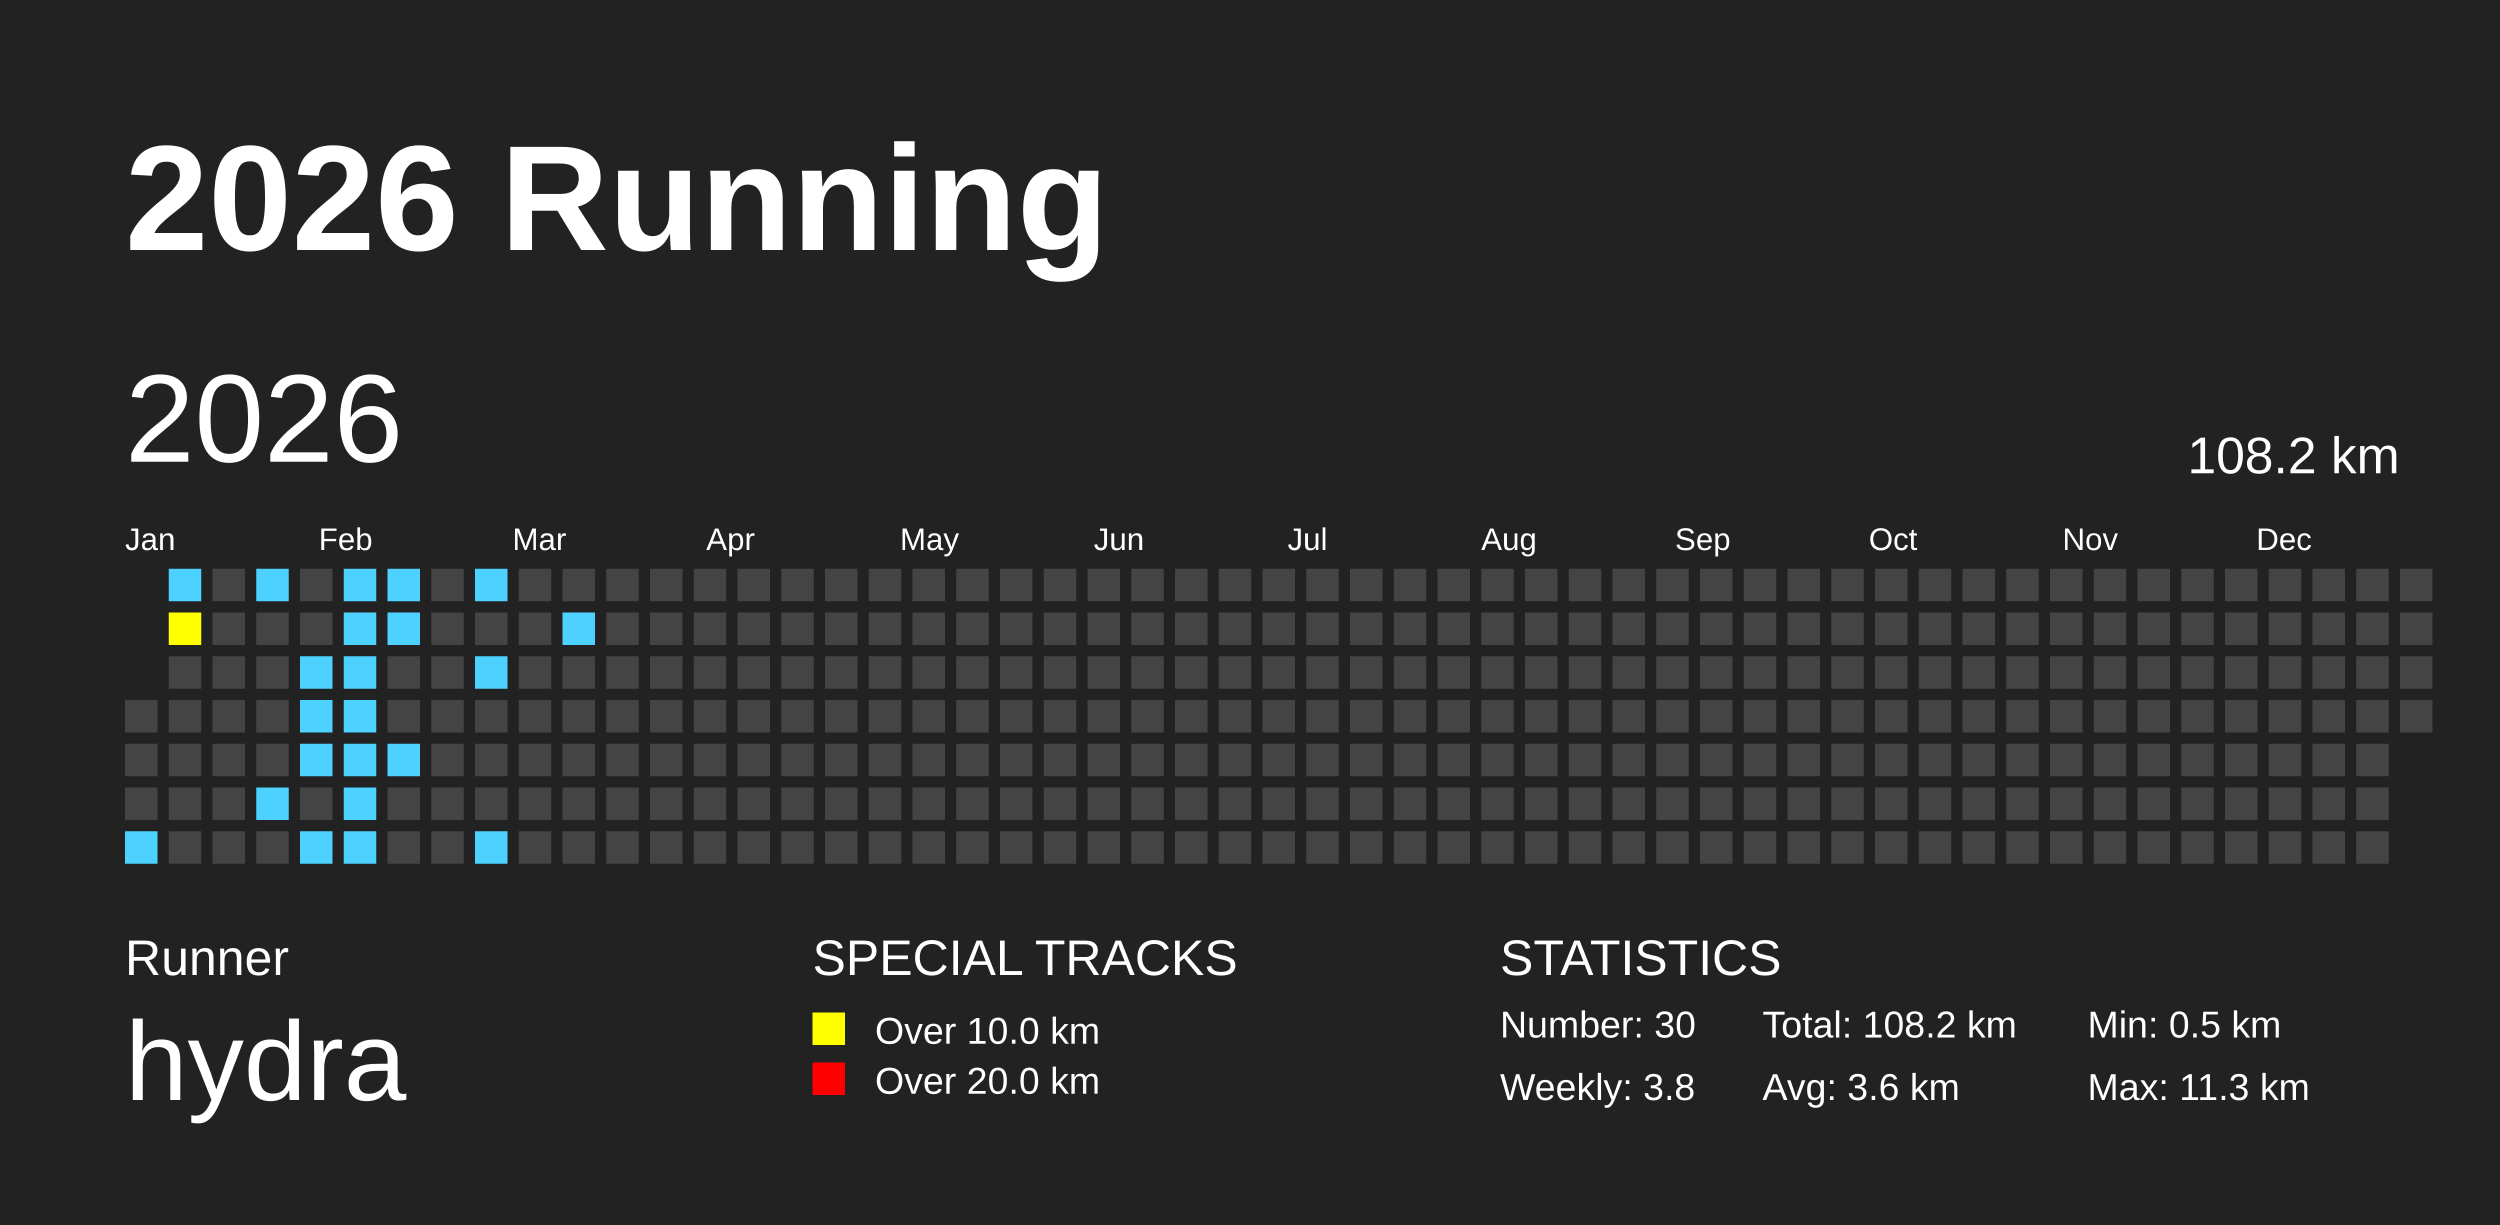
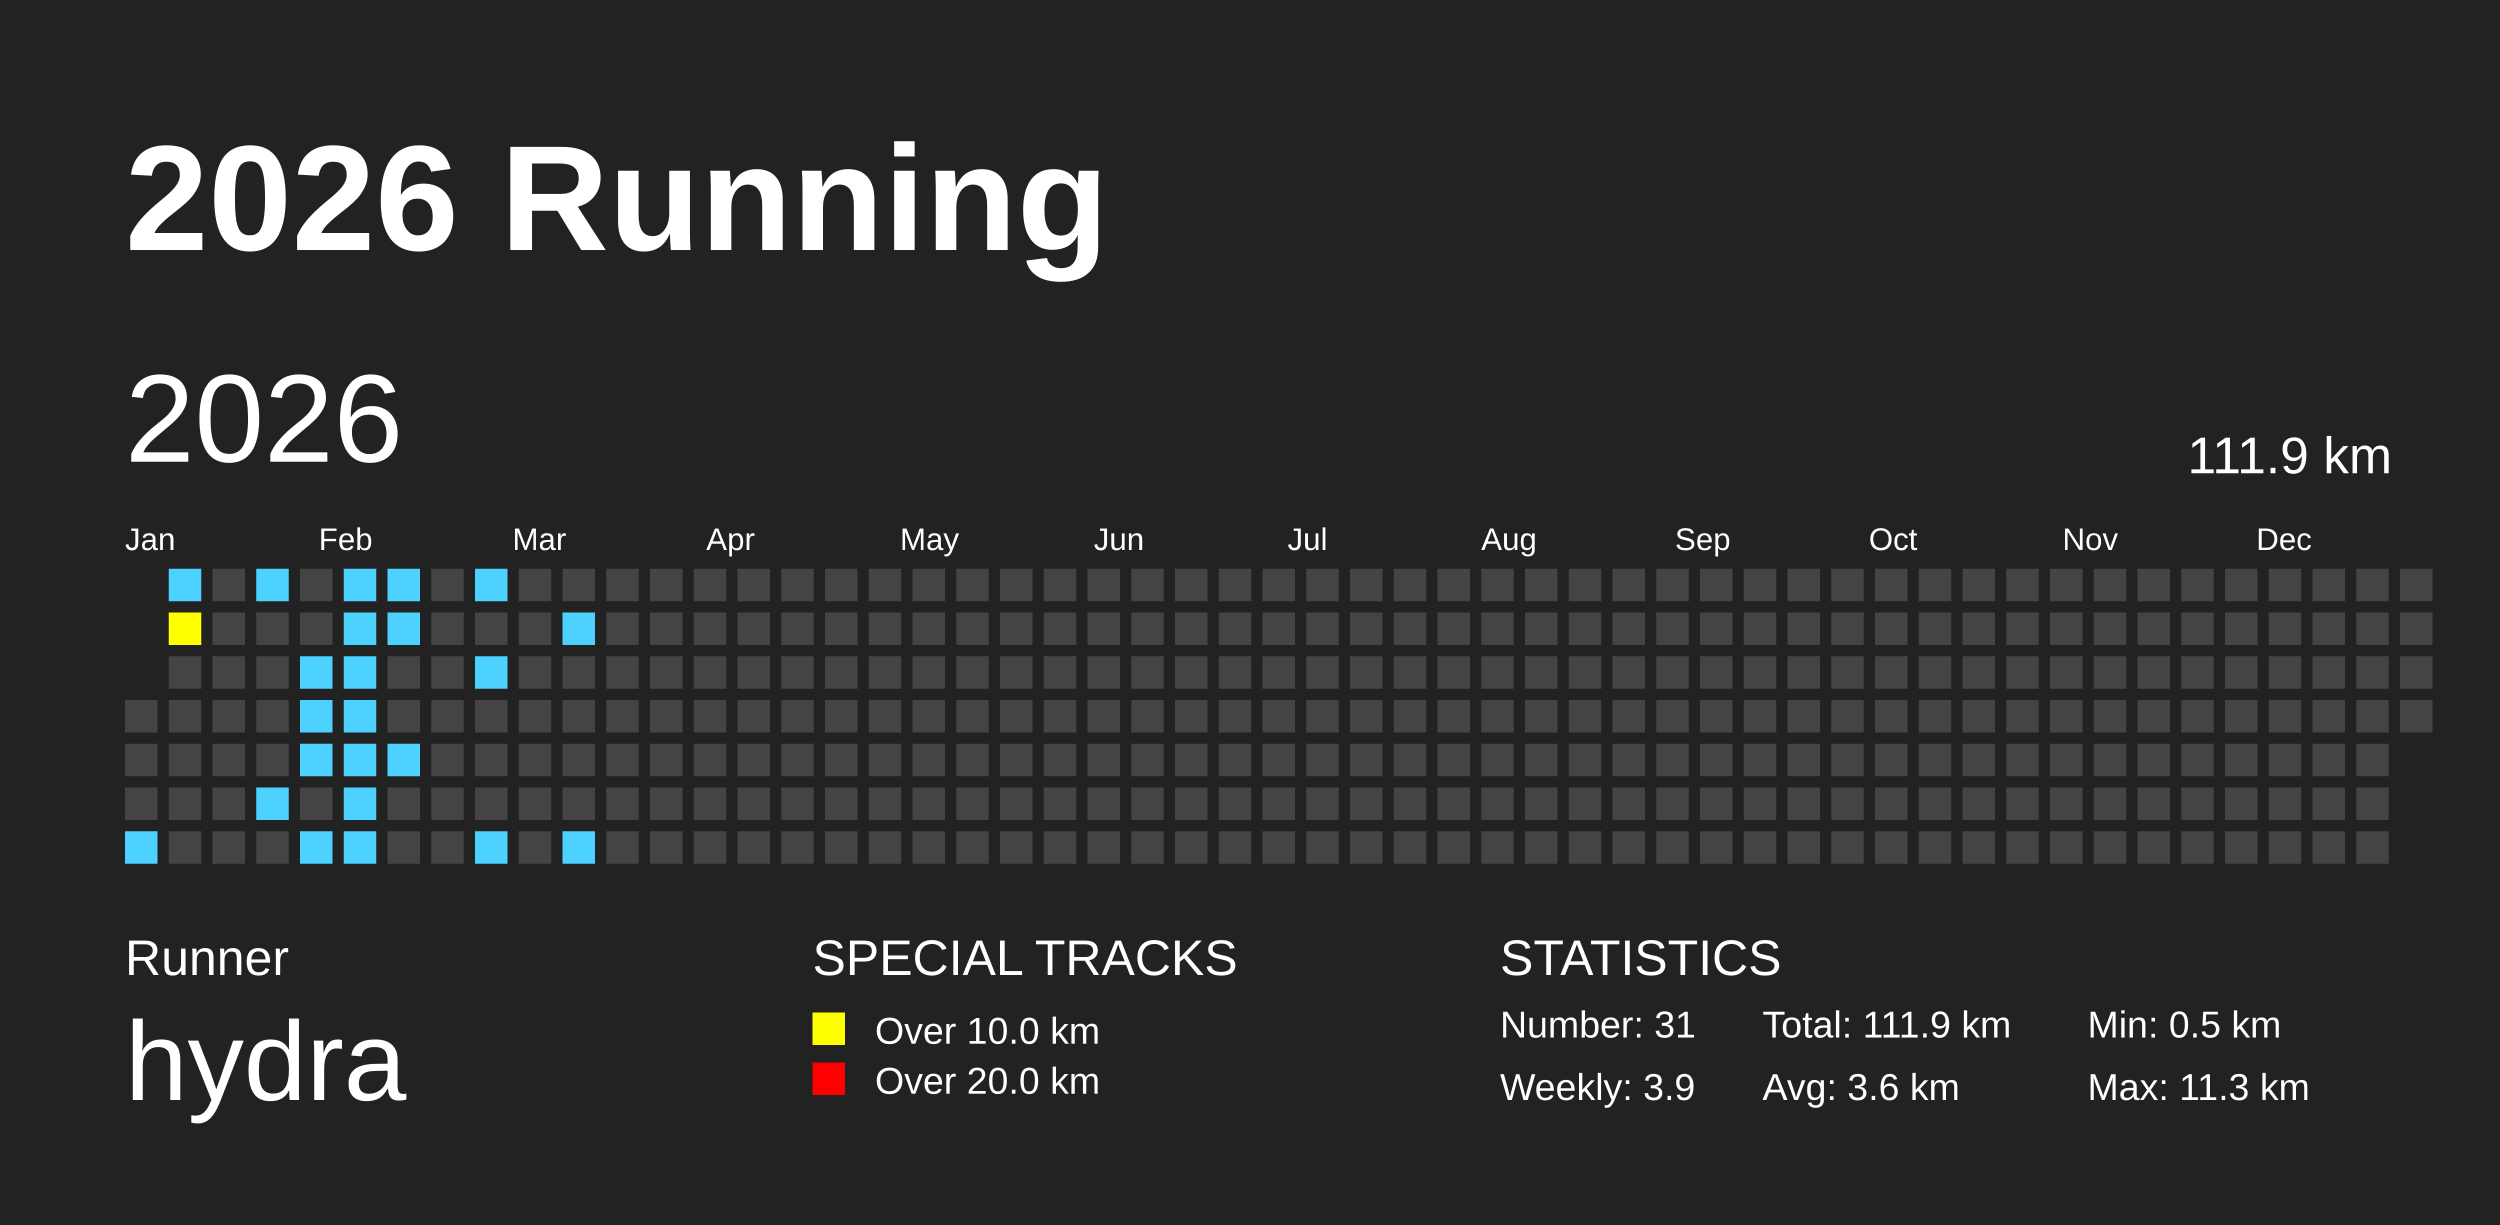
<svg xmlns="http://www.w3.org/2000/svg" baseProfile="full" height="98mm" version="1.1" viewBox="0,0,200,98" width="200mm">
  <defs />
  <rect fill="#222222" height="98" width="200" x="0" y="0" />
  <text fill="#FFFFFF" style="font-size:12px; font-family:Arial; font-weight:bold;" x="10" y="20">2026 Running</text>
  <text fill="#FFFFFF" style="font-size:4px; font-family:Arial" x="10" y="78">Runner</text>
  <text fill="#FFFFFF" style="font-size:9px; font-family:Arial" x="10" y="88">hydra</text>
  <text fill="#FFFFFF" style="font-size:4px; font-family:Arial" x="65" y="78">SPECIAL TRACKS</text>
  <rect fill="yellow" height="2.6" width="2.6" x="65" y="81" />
  <text fill="#FFFFFF" style="font-size:3px; font-family:Arial" x="70" y="83.5">Over 10.0 km</text>
  <rect fill="red" height="2.6" width="2.6" x="65" y="85" />
  <text fill="#FFFFFF" style="font-size:3px; font-family:Arial" x="70" y="87.5">Over 20.0 km</text>
  <text fill="#FFFFFF" style="font-size:4px; font-family:Arial" x="120" y="78">STATISTICS</text>
-   <text fill="#FFFFFF" style="font-size:3px; font-family:Arial" x="120" y="83">Number: 30</text>
-   <text fill="#FFFFFF" style="font-size:3px; font-family:Arial" x="120" y="88">Weekly: 3.8</text>
-   <text fill="#FFFFFF" style="font-size:3px; font-family:Arial" x="141" y="83">Total: 108.2 km</text>
+   <text fill="#FFFFFF" style="font-size:3px; font-family:Arial" x="120" y="83">Number: 31</text>
+   <text fill="#FFFFFF" style="font-size:3px; font-family:Arial" x="120" y="88">Weekly: 3.9</text>
+   <text fill="#FFFFFF" style="font-size:3px; font-family:Arial" x="141" y="83">Total: 111.9 km</text>
  <text fill="#FFFFFF" style="font-size:3px; font-family:Arial" x="141" y="88">Avg: 3.6 km</text>
  <text fill="#FFFFFF" style="font-size:3px; font-family:Arial" x="167" y="83">Min: 0.5 km</text>
  <text fill="#FFFFFF" style="font-size:3px; font-family:Arial" x="167" y="88">Max: 11.3 km</text>
  <text dominant-baseline="hanging" fill="#FFFFFF" style="font-size:10.0px; font-family:Arial;" x="10" y="30">2026</text>
-   <text dominant-baseline="hanging" fill="#FFFFFF" style="font-size:4.125px; font-family:Arial;" x="175" y="35">108.2 km</text>
+   <text dominant-baseline="hanging" fill="#FFFFFF" style="font-size:4.125px; font-family:Arial;" x="175" y="35">111.9 km</text>
  <text fill="#FFFFFF" style="font-size:2.5px; font-family:Arial" x="10.0" y="44">Jan</text>
  <text fill="#FFFFFF" style="font-size:2.5px; font-family:Arial" x="25.5" y="44">Feb</text>
  <text fill="#FFFFFF" style="font-size:2.5px; font-family:Arial" x="41.0" y="44">Mar</text>
  <text fill="#FFFFFF" style="font-size:2.5px; font-family:Arial" x="56.5" y="44">Apr</text>
  <text fill="#FFFFFF" style="font-size:2.5px; font-family:Arial" x="72.0" y="44">May</text>
  <text fill="#FFFFFF" style="font-size:2.5px; font-family:Arial" x="87.5" y="44">Jun</text>
  <text fill="#FFFFFF" style="font-size:2.5px; font-family:Arial" x="103.0" y="44">Jul</text>
  <text fill="#FFFFFF" style="font-size:2.5px; font-family:Arial" x="118.5" y="44">Aug</text>
  <text fill="#FFFFFF" style="font-size:2.5px; font-family:Arial" x="134.0" y="44">Sep</text>
  <text fill="#FFFFFF" style="font-size:2.5px; font-family:Arial" x="149.5" y="44">Oct</text>
  <text fill="#FFFFFF" style="font-size:2.5px; font-family:Arial" x="165.0" y="44">Nov</text>
  <text fill="#FFFFFF" style="font-size:2.5px; font-family:Arial" x="180.5" y="44">Dec</text>
  <rect fill="#444444" height="2.6" width="2.6" x="10.0" y="56.0" />
  <rect fill="#444444" height="2.6" width="2.6" x="10.0" y="59.5" />
  <rect fill="#444444" height="2.6" width="2.6" x="10.0" y="63.0" />
  <rect fill="#4DD2FF" height="2.6" width="2.6" x="10.0" y="66.5" />
  <rect fill="#4DD2FF" height="2.6" width="2.6" x="13.5" y="45.5" />
  <rect fill="yellow" height="2.6" width="2.6" x="13.5" y="49.0" />
  <rect fill="#444444" height="2.6" width="2.6" x="13.5" y="52.5" />
  <rect fill="#444444" height="2.6" width="2.6" x="13.5" y="56.0" />
  <rect fill="#444444" height="2.6" width="2.6" x="13.5" y="59.5" />
  <rect fill="#444444" height="2.6" width="2.6" x="13.5" y="63.0" />
  <rect fill="#444444" height="2.6" width="2.6" x="13.5" y="66.5" />
  <rect fill="#444444" height="2.6" width="2.6" x="17.0" y="45.5" />
  <rect fill="#444444" height="2.6" width="2.6" x="17.0" y="49.0" />
  <rect fill="#444444" height="2.6" width="2.6" x="17.0" y="52.5" />
  <rect fill="#444444" height="2.6" width="2.6" x="17.0" y="56.0" />
  <rect fill="#444444" height="2.6" width="2.6" x="17.0" y="59.5" />
  <rect fill="#444444" height="2.6" width="2.6" x="17.0" y="63.0" />
  <rect fill="#444444" height="2.6" width="2.6" x="17.0" y="66.5" />
  <rect fill="#4DD2FF" height="2.6" width="2.6" x="20.5" y="45.5" />
  <rect fill="#444444" height="2.6" width="2.6" x="20.5" y="49.0" />
  <rect fill="#444444" height="2.6" width="2.6" x="20.5" y="52.5" />
  <rect fill="#444444" height="2.6" width="2.6" x="20.5" y="56.0" />
  <rect fill="#444444" height="2.6" width="2.6" x="20.5" y="59.5" />
  <rect fill="#4DD2FF" height="2.6" width="2.6" x="20.5" y="63.0" />
  <rect fill="#444444" height="2.6" width="2.6" x="20.5" y="66.5" />
  <rect fill="#444444" height="2.6" width="2.6" x="24.0" y="45.5" />
  <rect fill="#444444" height="2.6" width="2.6" x="24.0" y="49.0" />
  <rect fill="#4DD2FF" height="2.6" width="2.6" x="24.0" y="52.5" />
  <rect fill="#4DD2FF" height="2.6" width="2.6" x="24.0" y="56.0" />
  <rect fill="#4DD2FF" height="2.6" width="2.6" x="24.0" y="59.5" />
  <rect fill="#444444" height="2.6" width="2.6" x="24.0" y="63.0" />
  <rect fill="#4DD2FF" height="2.6" width="2.6" x="24.0" y="66.5" />
  <rect fill="#4DD2FF" height="2.6" width="2.6" x="27.5" y="45.5" />
  <rect fill="#4DD2FF" height="2.6" width="2.6" x="27.5" y="49.0" />
  <rect fill="#4DD2FF" height="2.6" width="2.6" x="27.5" y="52.5" />
  <rect fill="#4DD2FF" height="2.6" width="2.6" x="27.5" y="56.0" />
  <rect fill="#4DD2FF" height="2.6" width="2.6" x="27.5" y="59.5" />
  <rect fill="#4DD2FF" height="2.6" width="2.6" x="27.5" y="63.0" />
  <rect fill="#4DD2FF" height="2.6" width="2.6" x="27.5" y="66.5" />
  <rect fill="#4DD2FF" height="2.6" width="2.6" x="31.0" y="45.5" />
  <rect fill="#4DD2FF" height="2.6" width="2.6" x="31.0" y="49.0" />
  <rect fill="#444444" height="2.6" width="2.6" x="31.0" y="52.5" />
  <rect fill="#444444" height="2.6" width="2.6" x="31.0" y="56.0" />
  <rect fill="#4DD2FF" height="2.6" width="2.6" x="31.0" y="59.5" />
  <rect fill="#444444" height="2.6" width="2.6" x="31.0" y="63.0" />
  <rect fill="#444444" height="2.6" width="2.6" x="31.0" y="66.5" />
  <rect fill="#444444" height="2.6" width="2.6" x="34.5" y="45.5" />
  <rect fill="#444444" height="2.6" width="2.6" x="34.5" y="49.0" />
  <rect fill="#444444" height="2.6" width="2.6" x="34.5" y="52.5" />
  <rect fill="#444444" height="2.6" width="2.6" x="34.5" y="56.0" />
  <rect fill="#444444" height="2.6" width="2.6" x="34.5" y="59.5" />
  <rect fill="#444444" height="2.6" width="2.6" x="34.5" y="63.0" />
  <rect fill="#444444" height="2.6" width="2.6" x="34.5" y="66.5" />
  <rect fill="#4DD2FF" height="2.6" width="2.6" x="38.0" y="45.5" />
  <rect fill="#444444" height="2.6" width="2.6" x="38.0" y="49.0" />
  <rect fill="#4DD2FF" height="2.6" width="2.6" x="38.0" y="52.5" />
  <rect fill="#444444" height="2.6" width="2.6" x="38.0" y="56.0" />
  <rect fill="#444444" height="2.6" width="2.6" x="38.0" y="59.5" />
  <rect fill="#444444" height="2.6" width="2.6" x="38.0" y="63.0" />
  <rect fill="#4DD2FF" height="2.6" width="2.6" x="38.0" y="66.5" />
  <rect fill="#444444" height="2.6" width="2.6" x="41.5" y="45.5" />
  <rect fill="#444444" height="2.6" width="2.6" x="41.5" y="49.0" />
  <rect fill="#444444" height="2.6" width="2.6" x="41.5" y="52.5" />
  <rect fill="#444444" height="2.6" width="2.6" x="41.5" y="56.0" />
  <rect fill="#444444" height="2.6" width="2.6" x="41.5" y="59.5" />
  <rect fill="#444444" height="2.6" width="2.6" x="41.5" y="63.0" />
  <rect fill="#444444" height="2.6" width="2.6" x="41.5" y="66.5" />
  <rect fill="#444444" height="2.6" width="2.6" x="45.0" y="45.5" />
  <rect fill="#4DD2FF" height="2.6" width="2.6" x="45.0" y="49.0" />
  <rect fill="#444444" height="2.6" width="2.6" x="45.0" y="52.5" />
  <rect fill="#444444" height="2.6" width="2.6" x="45.0" y="56.0" />
  <rect fill="#444444" height="2.6" width="2.6" x="45.0" y="59.5" />
  <rect fill="#444444" height="2.6" width="2.6" x="45.0" y="63.0" />
-   <rect fill="#444444" height="2.6" width="2.6" x="45.0" y="66.5" />
+   <rect fill="#4DD2FF" height="2.6" width="2.6" x="45.0" y="66.5" />
  <rect fill="#444444" height="2.6" width="2.6" x="48.5" y="45.5" />
  <rect fill="#444444" height="2.6" width="2.6" x="48.5" y="49.0" />
  <rect fill="#444444" height="2.6" width="2.6" x="48.5" y="52.5" />
  <rect fill="#444444" height="2.6" width="2.6" x="48.5" y="56.0" />
  <rect fill="#444444" height="2.6" width="2.6" x="48.5" y="59.5" />
  <rect fill="#444444" height="2.6" width="2.6" x="48.5" y="63.0" />
  <rect fill="#444444" height="2.6" width="2.6" x="48.5" y="66.5" />
  <rect fill="#444444" height="2.6" width="2.6" x="52.0" y="45.5" />
  <rect fill="#444444" height="2.6" width="2.6" x="52.0" y="49.0" />
  <rect fill="#444444" height="2.6" width="2.6" x="52.0" y="52.5" />
  <rect fill="#444444" height="2.6" width="2.6" x="52.0" y="56.0" />
  <rect fill="#444444" height="2.6" width="2.6" x="52.0" y="59.5" />
  <rect fill="#444444" height="2.6" width="2.6" x="52.0" y="63.0" />
  <rect fill="#444444" height="2.6" width="2.6" x="52.0" y="66.5" />
  <rect fill="#444444" height="2.6" width="2.6" x="55.5" y="45.5" />
  <rect fill="#444444" height="2.6" width="2.6" x="55.5" y="49.0" />
  <rect fill="#444444" height="2.6" width="2.6" x="55.5" y="52.5" />
  <rect fill="#444444" height="2.6" width="2.6" x="55.5" y="56.0" />
  <rect fill="#444444" height="2.6" width="2.6" x="55.5" y="59.5" />
  <rect fill="#444444" height="2.6" width="2.6" x="55.5" y="63.0" />
  <rect fill="#444444" height="2.6" width="2.6" x="55.5" y="66.5" />
  <rect fill="#444444" height="2.6" width="2.6" x="59.0" y="45.5" />
  <rect fill="#444444" height="2.6" width="2.6" x="59.0" y="49.0" />
  <rect fill="#444444" height="2.6" width="2.6" x="59.0" y="52.5" />
  <rect fill="#444444" height="2.6" width="2.6" x="59.0" y="56.0" />
  <rect fill="#444444" height="2.6" width="2.6" x="59.0" y="59.5" />
  <rect fill="#444444" height="2.6" width="2.6" x="59.0" y="63.0" />
  <rect fill="#444444" height="2.6" width="2.6" x="59.0" y="66.5" />
  <rect fill="#444444" height="2.6" width="2.6" x="62.5" y="45.5" />
  <rect fill="#444444" height="2.6" width="2.6" x="62.5" y="49.0" />
  <rect fill="#444444" height="2.6" width="2.6" x="62.5" y="52.5" />
  <rect fill="#444444" height="2.6" width="2.6" x="62.5" y="56.0" />
  <rect fill="#444444" height="2.6" width="2.6" x="62.5" y="59.5" />
  <rect fill="#444444" height="2.6" width="2.6" x="62.5" y="63.0" />
  <rect fill="#444444" height="2.6" width="2.6" x="62.5" y="66.5" />
  <rect fill="#444444" height="2.6" width="2.6" x="66.0" y="45.5" />
  <rect fill="#444444" height="2.6" width="2.6" x="66.0" y="49.0" />
  <rect fill="#444444" height="2.6" width="2.6" x="66.0" y="52.5" />
  <rect fill="#444444" height="2.6" width="2.6" x="66.0" y="56.0" />
  <rect fill="#444444" height="2.6" width="2.6" x="66.0" y="59.5" />
  <rect fill="#444444" height="2.6" width="2.6" x="66.0" y="63.0" />
  <rect fill="#444444" height="2.6" width="2.6" x="66.0" y="66.5" />
  <rect fill="#444444" height="2.6" width="2.6" x="69.5" y="45.5" />
  <rect fill="#444444" height="2.6" width="2.6" x="69.5" y="49.0" />
  <rect fill="#444444" height="2.6" width="2.6" x="69.5" y="52.5" />
  <rect fill="#444444" height="2.6" width="2.6" x="69.5" y="56.0" />
  <rect fill="#444444" height="2.6" width="2.6" x="69.5" y="59.5" />
  <rect fill="#444444" height="2.6" width="2.6" x="69.5" y="63.0" />
  <rect fill="#444444" height="2.6" width="2.6" x="69.5" y="66.5" />
  <rect fill="#444444" height="2.6" width="2.6" x="73.0" y="45.5" />
  <rect fill="#444444" height="2.6" width="2.6" x="73.0" y="49.0" />
  <rect fill="#444444" height="2.6" width="2.6" x="73.0" y="52.5" />
  <rect fill="#444444" height="2.6" width="2.6" x="73.0" y="56.0" />
  <rect fill="#444444" height="2.6" width="2.6" x="73.0" y="59.5" />
  <rect fill="#444444" height="2.6" width="2.6" x="73.0" y="63.0" />
  <rect fill="#444444" height="2.6" width="2.6" x="73.0" y="66.5" />
  <rect fill="#444444" height="2.6" width="2.6" x="76.5" y="45.5" />
  <rect fill="#444444" height="2.6" width="2.6" x="76.5" y="49.0" />
  <rect fill="#444444" height="2.6" width="2.6" x="76.5" y="52.5" />
  <rect fill="#444444" height="2.6" width="2.6" x="76.5" y="56.0" />
  <rect fill="#444444" height="2.6" width="2.6" x="76.5" y="59.5" />
  <rect fill="#444444" height="2.6" width="2.6" x="76.5" y="63.0" />
  <rect fill="#444444" height="2.6" width="2.6" x="76.5" y="66.5" />
  <rect fill="#444444" height="2.6" width="2.6" x="80.0" y="45.5" />
  <rect fill="#444444" height="2.6" width="2.6" x="80.0" y="49.0" />
  <rect fill="#444444" height="2.6" width="2.6" x="80.0" y="52.5" />
  <rect fill="#444444" height="2.6" width="2.6" x="80.0" y="56.0" />
  <rect fill="#444444" height="2.6" width="2.6" x="80.0" y="59.5" />
  <rect fill="#444444" height="2.6" width="2.6" x="80.0" y="63.0" />
  <rect fill="#444444" height="2.6" width="2.6" x="80.0" y="66.5" />
  <rect fill="#444444" height="2.6" width="2.6" x="83.5" y="45.5" />
  <rect fill="#444444" height="2.6" width="2.6" x="83.5" y="49.0" />
  <rect fill="#444444" height="2.6" width="2.6" x="83.5" y="52.5" />
  <rect fill="#444444" height="2.6" width="2.6" x="83.5" y="56.0" />
  <rect fill="#444444" height="2.6" width="2.6" x="83.5" y="59.5" />
  <rect fill="#444444" height="2.6" width="2.6" x="83.5" y="63.0" />
  <rect fill="#444444" height="2.6" width="2.6" x="83.5" y="66.5" />
  <rect fill="#444444" height="2.6" width="2.6" x="87.0" y="45.5" />
  <rect fill="#444444" height="2.6" width="2.6" x="87.0" y="49.0" />
  <rect fill="#444444" height="2.6" width="2.6" x="87.0" y="52.5" />
  <rect fill="#444444" height="2.6" width="2.6" x="87.0" y="56.0" />
  <rect fill="#444444" height="2.6" width="2.6" x="87.0" y="59.5" />
  <rect fill="#444444" height="2.6" width="2.6" x="87.0" y="63.0" />
  <rect fill="#444444" height="2.6" width="2.6" x="87.0" y="66.5" />
  <rect fill="#444444" height="2.6" width="2.6" x="90.5" y="45.5" />
  <rect fill="#444444" height="2.6" width="2.6" x="90.5" y="49.0" />
  <rect fill="#444444" height="2.6" width="2.6" x="90.5" y="52.5" />
  <rect fill="#444444" height="2.6" width="2.6" x="90.5" y="56.0" />
  <rect fill="#444444" height="2.6" width="2.6" x="90.5" y="59.5" />
  <rect fill="#444444" height="2.6" width="2.6" x="90.5" y="63.0" />
  <rect fill="#444444" height="2.6" width="2.6" x="90.5" y="66.5" />
  <rect fill="#444444" height="2.6" width="2.6" x="94.0" y="45.5" />
  <rect fill="#444444" height="2.6" width="2.6" x="94.0" y="49.0" />
  <rect fill="#444444" height="2.6" width="2.6" x="94.0" y="52.5" />
  <rect fill="#444444" height="2.6" width="2.6" x="94.0" y="56.0" />
  <rect fill="#444444" height="2.6" width="2.6" x="94.0" y="59.5" />
  <rect fill="#444444" height="2.6" width="2.6" x="94.0" y="63.0" />
  <rect fill="#444444" height="2.6" width="2.6" x="94.0" y="66.5" />
  <rect fill="#444444" height="2.6" width="2.6" x="97.5" y="45.5" />
  <rect fill="#444444" height="2.6" width="2.6" x="97.5" y="49.0" />
  <rect fill="#444444" height="2.6" width="2.6" x="97.5" y="52.5" />
  <rect fill="#444444" height="2.6" width="2.6" x="97.5" y="56.0" />
  <rect fill="#444444" height="2.6" width="2.6" x="97.5" y="59.5" />
  <rect fill="#444444" height="2.6" width="2.6" x="97.5" y="63.0" />
  <rect fill="#444444" height="2.6" width="2.6" x="97.5" y="66.5" />
  <rect fill="#444444" height="2.6" width="2.6" x="101.0" y="45.5" />
  <rect fill="#444444" height="2.6" width="2.6" x="101.0" y="49.0" />
  <rect fill="#444444" height="2.6" width="2.6" x="101.0" y="52.5" />
  <rect fill="#444444" height="2.6" width="2.6" x="101.0" y="56.0" />
  <rect fill="#444444" height="2.6" width="2.6" x="101.0" y="59.5" />
  <rect fill="#444444" height="2.6" width="2.6" x="101.0" y="63.0" />
  <rect fill="#444444" height="2.6" width="2.6" x="101.0" y="66.5" />
  <rect fill="#444444" height="2.6" width="2.6" x="104.5" y="45.5" />
  <rect fill="#444444" height="2.6" width="2.6" x="104.5" y="49.0" />
  <rect fill="#444444" height="2.6" width="2.6" x="104.5" y="52.5" />
  <rect fill="#444444" height="2.6" width="2.6" x="104.5" y="56.0" />
  <rect fill="#444444" height="2.6" width="2.6" x="104.5" y="59.5" />
  <rect fill="#444444" height="2.6" width="2.6" x="104.5" y="63.0" />
  <rect fill="#444444" height="2.6" width="2.6" x="104.5" y="66.5" />
  <rect fill="#444444" height="2.6" width="2.6" x="108.0" y="45.5" />
  <rect fill="#444444" height="2.6" width="2.6" x="108.0" y="49.0" />
  <rect fill="#444444" height="2.6" width="2.6" x="108.0" y="52.5" />
  <rect fill="#444444" height="2.6" width="2.6" x="108.0" y="56.0" />
  <rect fill="#444444" height="2.6" width="2.6" x="108.0" y="59.5" />
  <rect fill="#444444" height="2.6" width="2.6" x="108.0" y="63.0" />
  <rect fill="#444444" height="2.6" width="2.6" x="108.0" y="66.5" />
  <rect fill="#444444" height="2.6" width="2.6" x="111.5" y="45.5" />
  <rect fill="#444444" height="2.6" width="2.6" x="111.5" y="49.0" />
  <rect fill="#444444" height="2.6" width="2.6" x="111.5" y="52.5" />
  <rect fill="#444444" height="2.6" width="2.6" x="111.5" y="56.0" />
  <rect fill="#444444" height="2.6" width="2.6" x="111.5" y="59.5" />
  <rect fill="#444444" height="2.6" width="2.6" x="111.5" y="63.0" />
  <rect fill="#444444" height="2.6" width="2.6" x="111.5" y="66.5" />
  <rect fill="#444444" height="2.6" width="2.6" x="115.0" y="45.5" />
  <rect fill="#444444" height="2.6" width="2.6" x="115.0" y="49.0" />
  <rect fill="#444444" height="2.6" width="2.6" x="115.0" y="52.5" />
  <rect fill="#444444" height="2.6" width="2.6" x="115.0" y="56.0" />
  <rect fill="#444444" height="2.6" width="2.6" x="115.0" y="59.5" />
  <rect fill="#444444" height="2.6" width="2.6" x="115.0" y="63.0" />
  <rect fill="#444444" height="2.6" width="2.6" x="115.0" y="66.5" />
  <rect fill="#444444" height="2.6" width="2.6" x="118.5" y="45.5" />
  <rect fill="#444444" height="2.6" width="2.6" x="118.5" y="49.0" />
  <rect fill="#444444" height="2.6" width="2.6" x="118.5" y="52.5" />
  <rect fill="#444444" height="2.6" width="2.6" x="118.5" y="56.0" />
  <rect fill="#444444" height="2.6" width="2.6" x="118.5" y="59.5" />
  <rect fill="#444444" height="2.6" width="2.6" x="118.5" y="63.0" />
  <rect fill="#444444" height="2.6" width="2.6" x="118.5" y="66.5" />
  <rect fill="#444444" height="2.6" width="2.6" x="122.0" y="45.5" />
  <rect fill="#444444" height="2.6" width="2.6" x="122.0" y="49.0" />
  <rect fill="#444444" height="2.6" width="2.6" x="122.0" y="52.5" />
  <rect fill="#444444" height="2.6" width="2.6" x="122.0" y="56.0" />
  <rect fill="#444444" height="2.6" width="2.6" x="122.0" y="59.5" />
  <rect fill="#444444" height="2.6" width="2.6" x="122.0" y="63.0" />
  <rect fill="#444444" height="2.6" width="2.6" x="122.0" y="66.5" />
  <rect fill="#444444" height="2.6" width="2.6" x="125.5" y="45.5" />
  <rect fill="#444444" height="2.6" width="2.6" x="125.5" y="49.0" />
  <rect fill="#444444" height="2.6" width="2.6" x="125.5" y="52.5" />
  <rect fill="#444444" height="2.6" width="2.6" x="125.5" y="56.0" />
  <rect fill="#444444" height="2.6" width="2.6" x="125.5" y="59.5" />
  <rect fill="#444444" height="2.6" width="2.6" x="125.5" y="63.0" />
  <rect fill="#444444" height="2.6" width="2.6" x="125.5" y="66.5" />
  <rect fill="#444444" height="2.6" width="2.6" x="129.0" y="45.5" />
  <rect fill="#444444" height="2.6" width="2.6" x="129.0" y="49.0" />
  <rect fill="#444444" height="2.6" width="2.6" x="129.0" y="52.5" />
  <rect fill="#444444" height="2.6" width="2.6" x="129.0" y="56.0" />
  <rect fill="#444444" height="2.6" width="2.6" x="129.0" y="59.5" />
  <rect fill="#444444" height="2.6" width="2.6" x="129.0" y="63.0" />
  <rect fill="#444444" height="2.6" width="2.6" x="129.0" y="66.5" />
  <rect fill="#444444" height="2.6" width="2.6" x="132.5" y="45.5" />
  <rect fill="#444444" height="2.6" width="2.6" x="132.5" y="49.0" />
  <rect fill="#444444" height="2.6" width="2.6" x="132.5" y="52.5" />
  <rect fill="#444444" height="2.6" width="2.6" x="132.5" y="56.0" />
  <rect fill="#444444" height="2.6" width="2.6" x="132.5" y="59.5" />
  <rect fill="#444444" height="2.6" width="2.6" x="132.5" y="63.0" />
  <rect fill="#444444" height="2.6" width="2.6" x="132.5" y="66.5" />
  <rect fill="#444444" height="2.6" width="2.6" x="136.0" y="45.5" />
  <rect fill="#444444" height="2.6" width="2.6" x="136.0" y="49.0" />
  <rect fill="#444444" height="2.6" width="2.6" x="136.0" y="52.5" />
  <rect fill="#444444" height="2.6" width="2.6" x="136.0" y="56.0" />
  <rect fill="#444444" height="2.6" width="2.6" x="136.0" y="59.5" />
  <rect fill="#444444" height="2.6" width="2.6" x="136.0" y="63.0" />
  <rect fill="#444444" height="2.6" width="2.6" x="136.0" y="66.5" />
  <rect fill="#444444" height="2.6" width="2.6" x="139.5" y="45.5" />
  <rect fill="#444444" height="2.6" width="2.6" x="139.5" y="49.0" />
  <rect fill="#444444" height="2.6" width="2.6" x="139.5" y="52.5" />
  <rect fill="#444444" height="2.6" width="2.6" x="139.5" y="56.0" />
  <rect fill="#444444" height="2.6" width="2.6" x="139.5" y="59.5" />
  <rect fill="#444444" height="2.6" width="2.6" x="139.5" y="63.0" />
  <rect fill="#444444" height="2.6" width="2.6" x="139.5" y="66.5" />
  <rect fill="#444444" height="2.6" width="2.6" x="143.0" y="45.5" />
  <rect fill="#444444" height="2.6" width="2.6" x="143.0" y="49.0" />
  <rect fill="#444444" height="2.6" width="2.6" x="143.0" y="52.5" />
  <rect fill="#444444" height="2.6" width="2.6" x="143.0" y="56.0" />
  <rect fill="#444444" height="2.6" width="2.6" x="143.0" y="59.5" />
  <rect fill="#444444" height="2.6" width="2.6" x="143.0" y="63.0" />
  <rect fill="#444444" height="2.6" width="2.6" x="143.0" y="66.5" />
  <rect fill="#444444" height="2.6" width="2.6" x="146.5" y="45.5" />
  <rect fill="#444444" height="2.6" width="2.6" x="146.5" y="49.0" />
  <rect fill="#444444" height="2.6" width="2.6" x="146.5" y="52.5" />
  <rect fill="#444444" height="2.6" width="2.6" x="146.5" y="56.0" />
  <rect fill="#444444" height="2.6" width="2.6" x="146.5" y="59.5" />
  <rect fill="#444444" height="2.6" width="2.6" x="146.5" y="63.0" />
  <rect fill="#444444" height="2.6" width="2.6" x="146.5" y="66.5" />
  <rect fill="#444444" height="2.6" width="2.6" x="150.0" y="45.5" />
  <rect fill="#444444" height="2.6" width="2.6" x="150.0" y="49.0" />
  <rect fill="#444444" height="2.6" width="2.6" x="150.0" y="52.5" />
  <rect fill="#444444" height="2.6" width="2.6" x="150.0" y="56.0" />
  <rect fill="#444444" height="2.6" width="2.6" x="150.0" y="59.5" />
  <rect fill="#444444" height="2.6" width="2.6" x="150.0" y="63.0" />
  <rect fill="#444444" height="2.6" width="2.6" x="150.0" y="66.5" />
  <rect fill="#444444" height="2.6" width="2.6" x="153.5" y="45.5" />
  <rect fill="#444444" height="2.6" width="2.6" x="153.5" y="49.0" />
  <rect fill="#444444" height="2.6" width="2.6" x="153.5" y="52.5" />
  <rect fill="#444444" height="2.6" width="2.6" x="153.5" y="56.0" />
  <rect fill="#444444" height="2.6" width="2.6" x="153.5" y="59.5" />
  <rect fill="#444444" height="2.6" width="2.6" x="153.5" y="63.0" />
  <rect fill="#444444" height="2.6" width="2.6" x="153.5" y="66.5" />
  <rect fill="#444444" height="2.6" width="2.6" x="157.0" y="45.5" />
  <rect fill="#444444" height="2.6" width="2.6" x="157.0" y="49.0" />
  <rect fill="#444444" height="2.6" width="2.6" x="157.0" y="52.5" />
  <rect fill="#444444" height="2.6" width="2.6" x="157.0" y="56.0" />
  <rect fill="#444444" height="2.6" width="2.6" x="157.0" y="59.5" />
  <rect fill="#444444" height="2.6" width="2.6" x="157.0" y="63.0" />
  <rect fill="#444444" height="2.6" width="2.6" x="157.0" y="66.5" />
  <rect fill="#444444" height="2.6" width="2.6" x="160.5" y="45.5" />
  <rect fill="#444444" height="2.6" width="2.6" x="160.5" y="49.0" />
  <rect fill="#444444" height="2.6" width="2.6" x="160.5" y="52.5" />
  <rect fill="#444444" height="2.6" width="2.6" x="160.5" y="56.0" />
  <rect fill="#444444" height="2.6" width="2.6" x="160.5" y="59.5" />
  <rect fill="#444444" height="2.6" width="2.6" x="160.5" y="63.0" />
  <rect fill="#444444" height="2.6" width="2.6" x="160.5" y="66.5" />
  <rect fill="#444444" height="2.6" width="2.6" x="164.0" y="45.5" />
  <rect fill="#444444" height="2.6" width="2.6" x="164.0" y="49.0" />
  <rect fill="#444444" height="2.6" width="2.6" x="164.0" y="52.5" />
  <rect fill="#444444" height="2.6" width="2.6" x="164.0" y="56.0" />
  <rect fill="#444444" height="2.6" width="2.6" x="164.0" y="59.5" />
  <rect fill="#444444" height="2.6" width="2.6" x="164.0" y="63.0" />
  <rect fill="#444444" height="2.6" width="2.6" x="164.0" y="66.5" />
  <rect fill="#444444" height="2.6" width="2.6" x="167.5" y="45.5" />
  <rect fill="#444444" height="2.6" width="2.6" x="167.5" y="49.0" />
  <rect fill="#444444" height="2.6" width="2.6" x="167.5" y="52.5" />
  <rect fill="#444444" height="2.6" width="2.6" x="167.5" y="56.0" />
  <rect fill="#444444" height="2.6" width="2.6" x="167.5" y="59.5" />
  <rect fill="#444444" height="2.6" width="2.6" x="167.5" y="63.0" />
  <rect fill="#444444" height="2.6" width="2.6" x="167.5" y="66.5" />
  <rect fill="#444444" height="2.6" width="2.6" x="171.0" y="45.5" />
  <rect fill="#444444" height="2.6" width="2.6" x="171.0" y="49.0" />
  <rect fill="#444444" height="2.6" width="2.6" x="171.0" y="52.5" />
  <rect fill="#444444" height="2.6" width="2.6" x="171.0" y="56.0" />
  <rect fill="#444444" height="2.6" width="2.6" x="171.0" y="59.5" />
  <rect fill="#444444" height="2.6" width="2.6" x="171.0" y="63.0" />
  <rect fill="#444444" height="2.6" width="2.6" x="171.0" y="66.5" />
  <rect fill="#444444" height="2.6" width="2.6" x="174.5" y="45.5" />
  <rect fill="#444444" height="2.6" width="2.6" x="174.5" y="49.0" />
  <rect fill="#444444" height="2.6" width="2.6" x="174.5" y="52.5" />
  <rect fill="#444444" height="2.6" width="2.6" x="174.5" y="56.0" />
  <rect fill="#444444" height="2.6" width="2.6" x="174.5" y="59.5" />
  <rect fill="#444444" height="2.6" width="2.6" x="174.5" y="63.0" />
  <rect fill="#444444" height="2.6" width="2.6" x="174.5" y="66.5" />
  <rect fill="#444444" height="2.6" width="2.6" x="178.0" y="45.5" />
  <rect fill="#444444" height="2.6" width="2.6" x="178.0" y="49.0" />
  <rect fill="#444444" height="2.6" width="2.6" x="178.0" y="52.5" />
  <rect fill="#444444" height="2.6" width="2.6" x="178.0" y="56.0" />
  <rect fill="#444444" height="2.6" width="2.6" x="178.0" y="59.5" />
  <rect fill="#444444" height="2.6" width="2.6" x="178.0" y="63.0" />
  <rect fill="#444444" height="2.6" width="2.6" x="178.0" y="66.5" />
  <rect fill="#444444" height="2.6" width="2.6" x="181.5" y="45.5" />
  <rect fill="#444444" height="2.6" width="2.6" x="181.5" y="49.0" />
  <rect fill="#444444" height="2.6" width="2.6" x="181.5" y="52.5" />
  <rect fill="#444444" height="2.6" width="2.6" x="181.5" y="56.0" />
  <rect fill="#444444" height="2.6" width="2.6" x="181.5" y="59.5" />
  <rect fill="#444444" height="2.6" width="2.6" x="181.5" y="63.0" />
  <rect fill="#444444" height="2.6" width="2.6" x="181.5" y="66.5" />
  <rect fill="#444444" height="2.6" width="2.6" x="185.0" y="45.5" />
  <rect fill="#444444" height="2.6" width="2.6" x="185.0" y="49.0" />
  <rect fill="#444444" height="2.6" width="2.6" x="185.0" y="52.5" />
  <rect fill="#444444" height="2.6" width="2.6" x="185.0" y="56.0" />
  <rect fill="#444444" height="2.6" width="2.6" x="185.0" y="59.5" />
  <rect fill="#444444" height="2.6" width="2.6" x="185.0" y="63.0" />
  <rect fill="#444444" height="2.6" width="2.6" x="185.0" y="66.5" />
  <rect fill="#444444" height="2.6" width="2.6" x="188.5" y="45.5" />
  <rect fill="#444444" height="2.6" width="2.6" x="188.5" y="49.0" />
  <rect fill="#444444" height="2.6" width="2.6" x="188.5" y="52.5" />
  <rect fill="#444444" height="2.6" width="2.6" x="188.5" y="56.0" />
  <rect fill="#444444" height="2.6" width="2.6" x="188.5" y="59.5" />
  <rect fill="#444444" height="2.6" width="2.6" x="188.5" y="63.0" />
  <rect fill="#444444" height="2.6" width="2.6" x="188.5" y="66.5" />
  <rect fill="#444444" height="2.6" width="2.6" x="192.0" y="45.5" />
  <rect fill="#444444" height="2.6" width="2.6" x="192.0" y="49.0" />
  <rect fill="#444444" height="2.6" width="2.6" x="192.0" y="52.5" />
  <rect fill="#444444" height="2.6" width="2.6" x="192.0" y="56.0" />
</svg>
